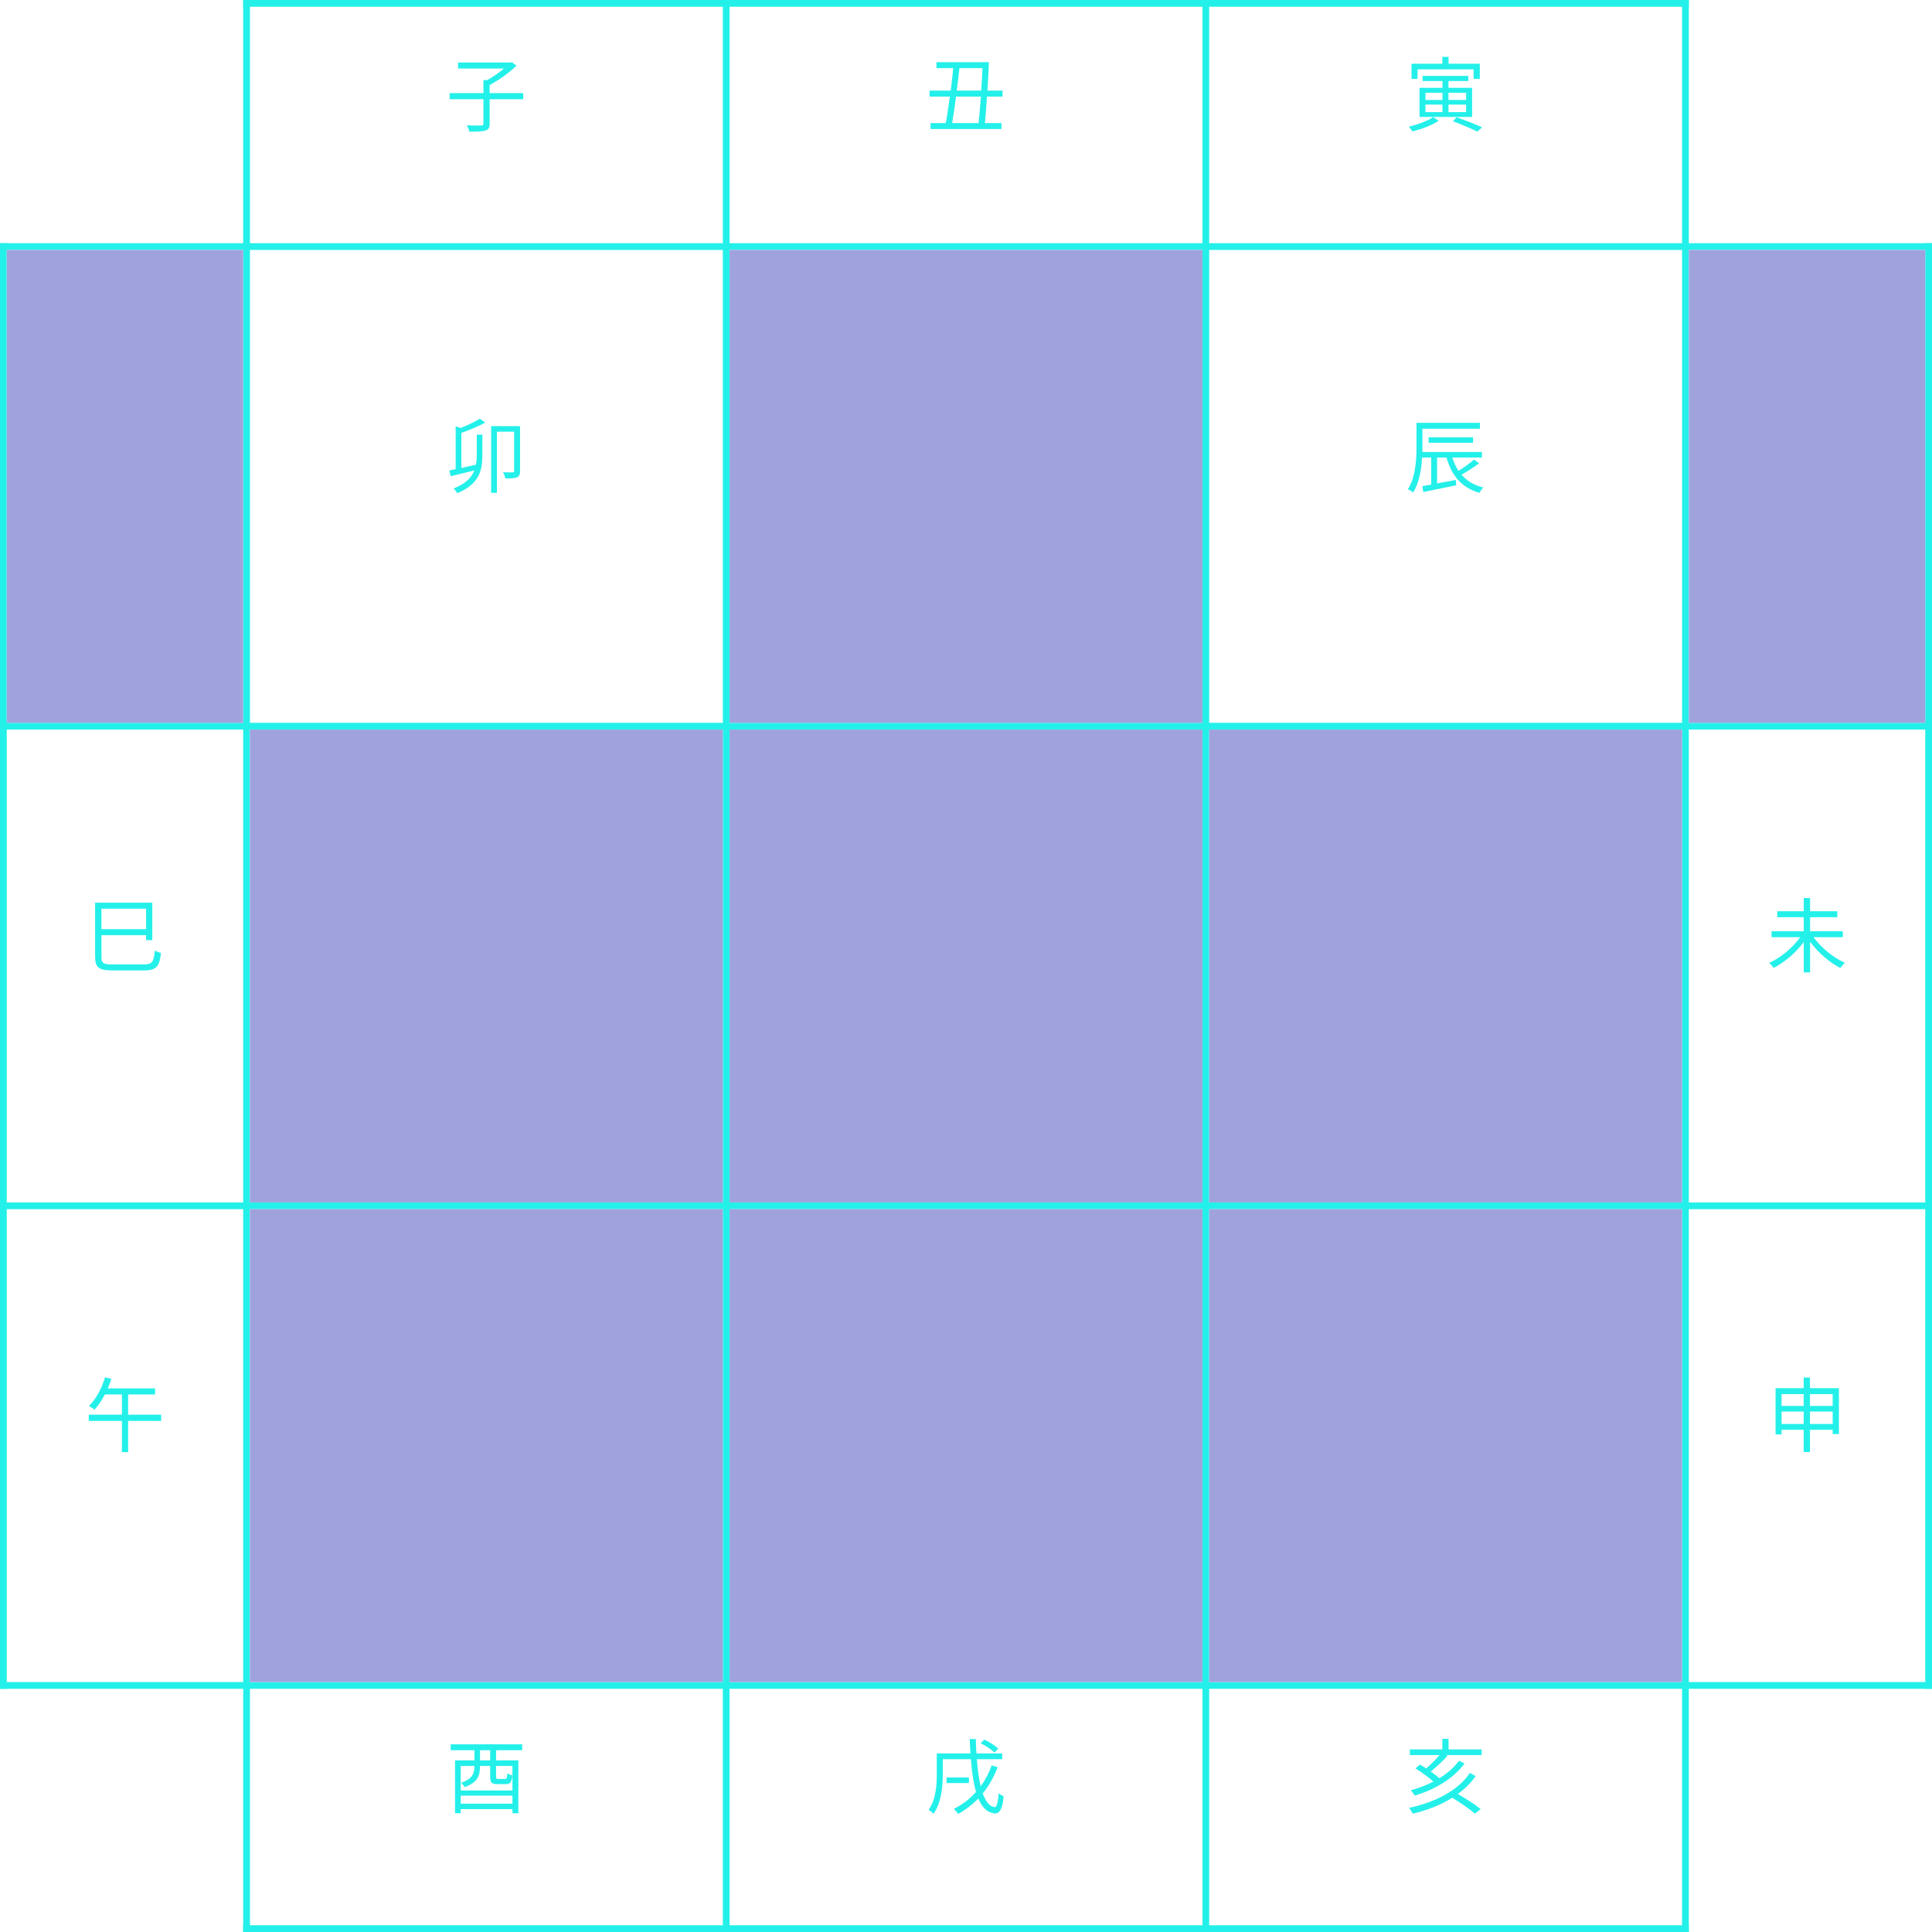
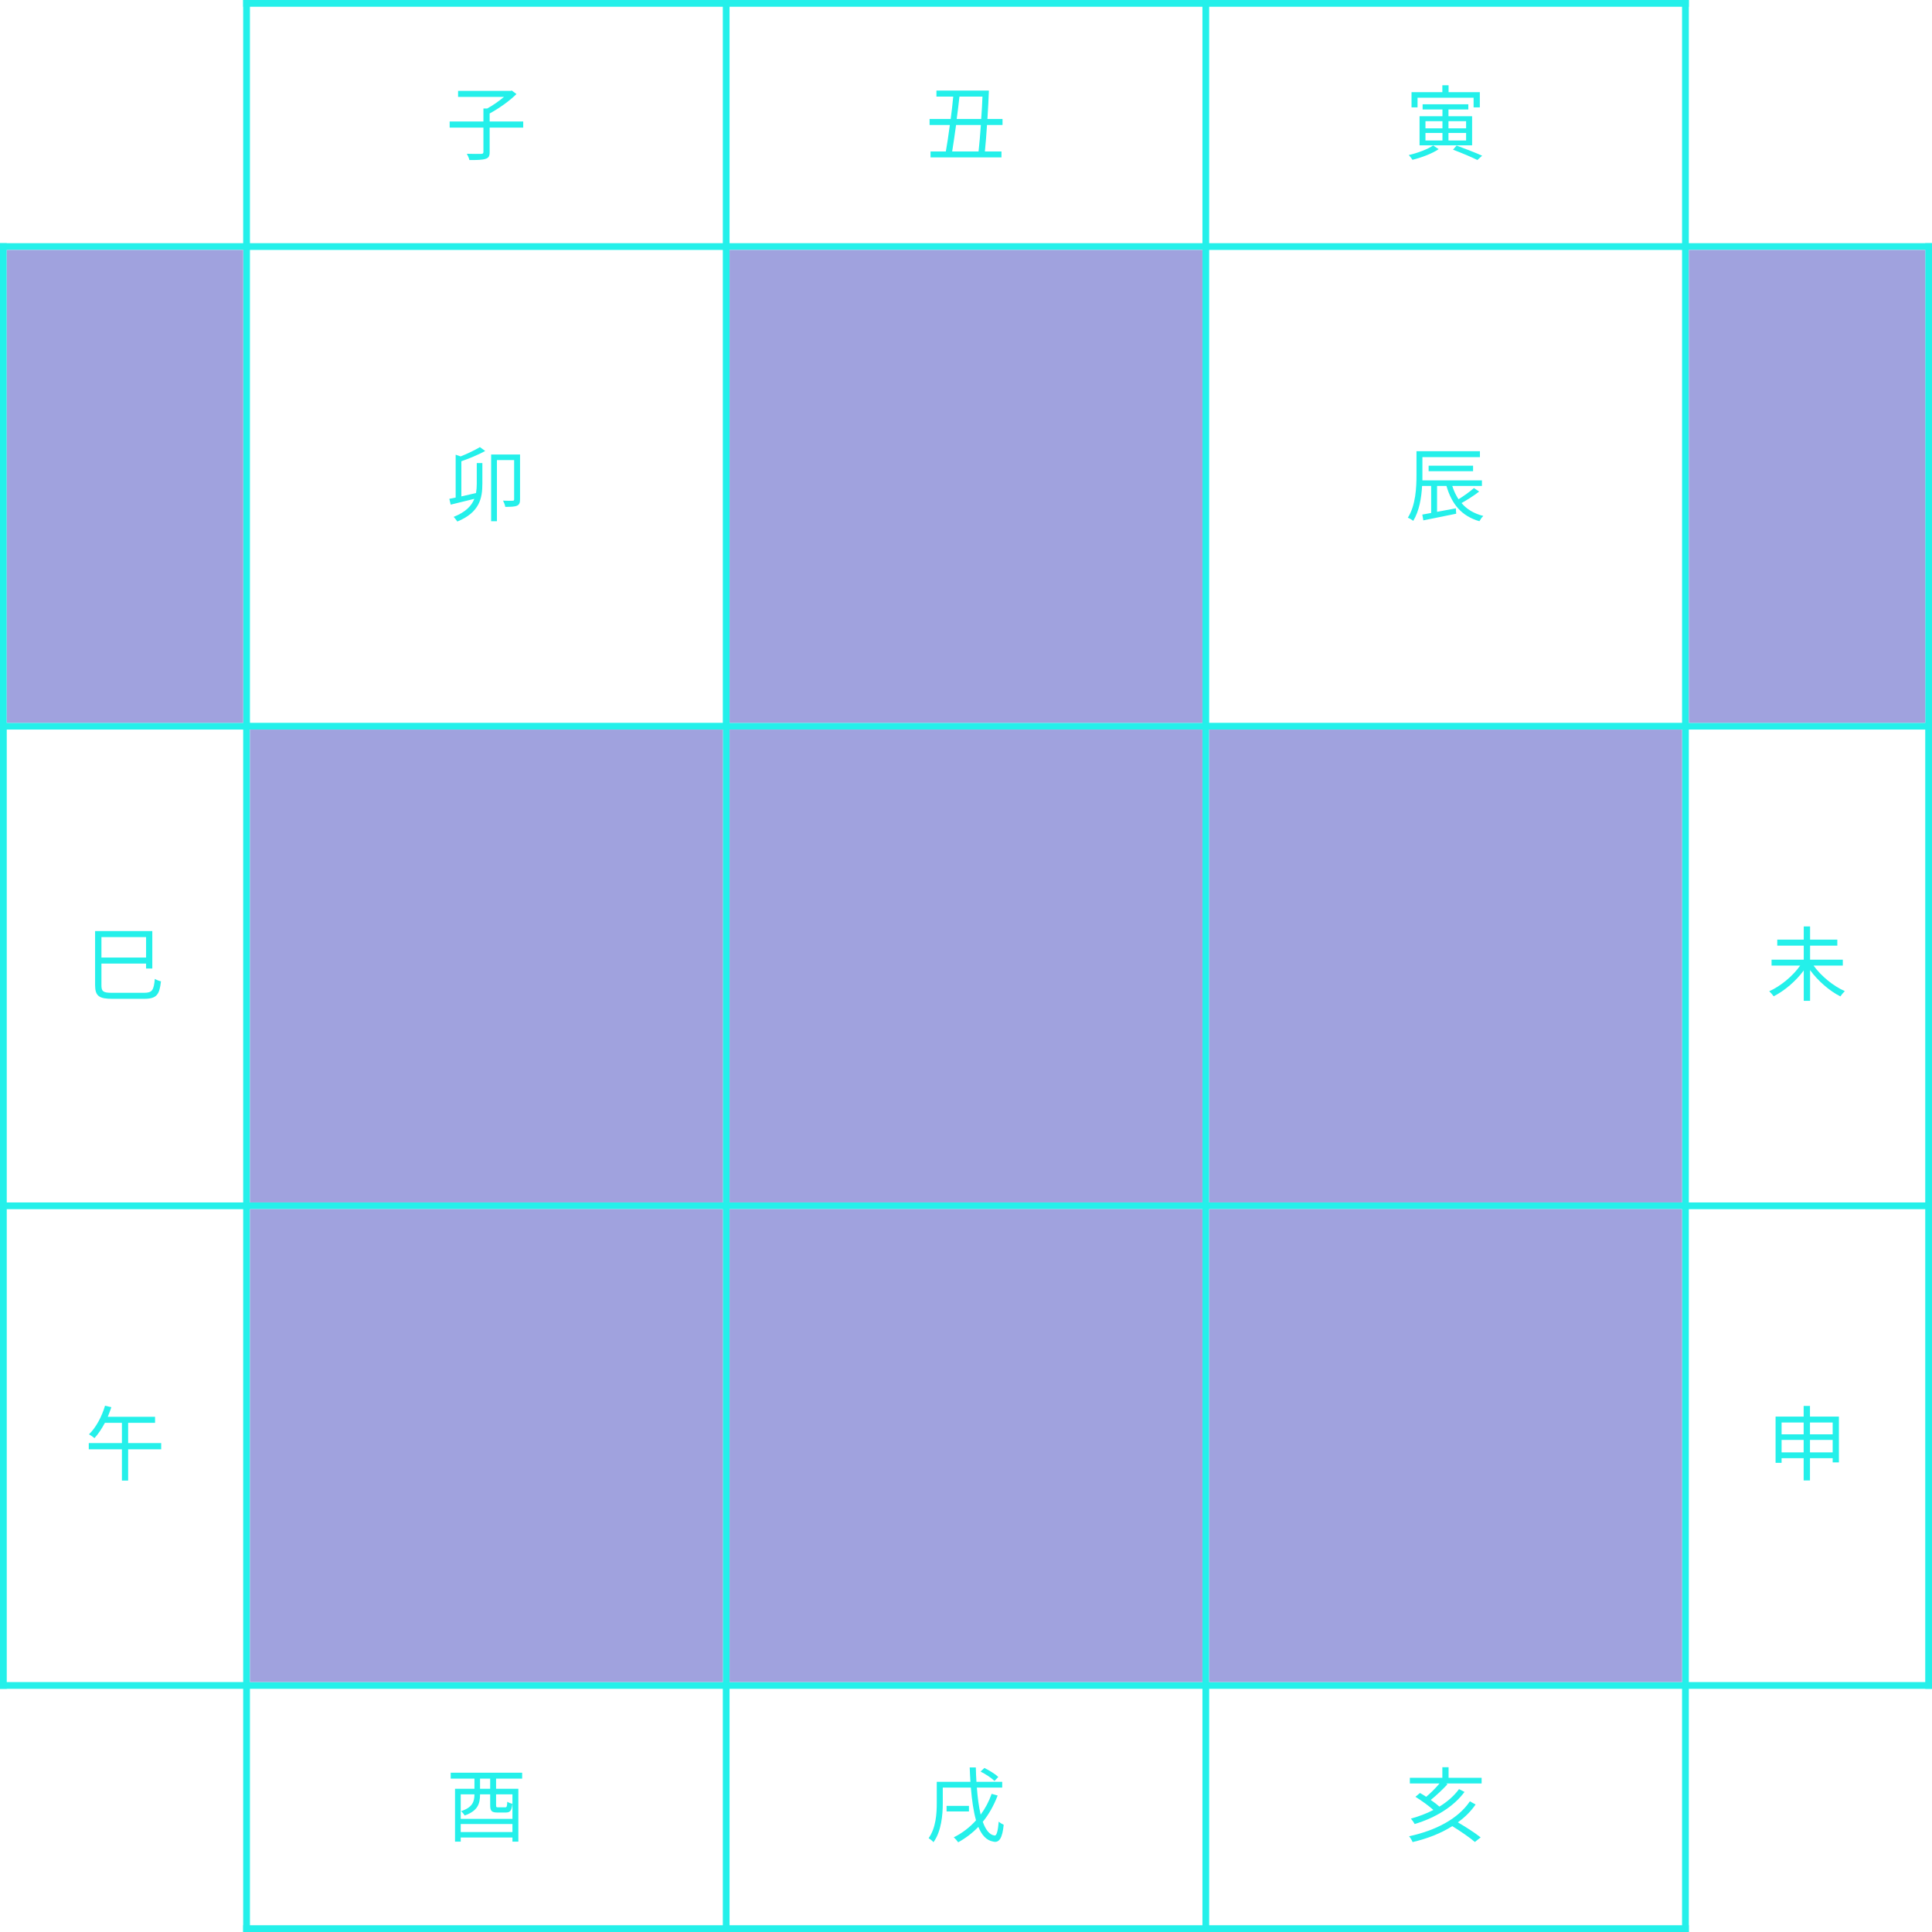
<svg xmlns="http://www.w3.org/2000/svg" width="286" height="286">
-   <rect stroke-width="0" id="svg_9" height="214" width="1" y="36" x="0" stroke="#24f0ea" fill="#24f0ea" />
-   <rect stroke-width="0" id="svg_10" height="286" width="1" y="0" x="36" stroke="#24f0ea" fill="#24f0ea" />
-   <rect stroke-width="0" id="svg_11" height="286" width="1" y="0" x="107" stroke="#24f0ea" fill="#24f0ea" />
-   <rect stroke-width="0" id="svg_12" height="286" width="1" y="0" x="178" stroke="#24f0ea" fill="#24f0ea" />
-   <rect stroke-width="0" id="svg_13" height="286" width="1" y="0" x="249" stroke="#24f0ea" fill="#24f0ea" />
-   <rect stroke-width="0" id="svg_14" height="214" width="1" y="36" x="285" stroke="#24f0ea" fill="#24f0ea" />
-   <rect id="svg_15" height="1" width="214" y="0" x="36" stroke-width="0" stroke="#24f0ea" fill="#24f0ea" />
-   <rect id="svg_16" height="1" width="286" y="36" x="0" stroke-width="0" stroke="#24f0ea" fill="#24f0ea" />
-   <rect id="svg_17" height="1" width="286" y="107" x="0" stroke-width="0" stroke="#24f0ea" fill="#24f0ea" />
-   <rect id="svg_18" height="1" width="286" y="178" x="0" stroke-width="0" stroke="#24f0ea" fill="#24f0ea" />
-   <rect id="svg_19" height="1" width="286" y="249" x="0" stroke-width="0" stroke="#24f0ea" fill="#24f0ea" />
-   <rect id="svg_20" height="1" width="214" y="285" x="36" stroke-width="0" stroke="#24f0ea" fill="#24f0ea" />
-   <rect id="svg_22" height="70" width="70" y="37" x="108" stroke-width="0" stroke="#24f0ea" fill="#a0a2de" />
-   <rect id="svg_24" height="70" width="70" y="108" x="108" stroke-width="0" stroke="#24f0ea" fill="#a0a2de" />
-   <rect id="svg_25" height="70" width="70" y="108" x="37" stroke-width="0" stroke="#24f0ea" fill="#a0a2de" />
-   <rect id="svg_26" height="70" width="70" y="179" x="37" stroke-width="0" stroke="#24f0ea" fill="#a0a2de" />
-   <rect id="svg_27" height="70" width="70" y="108" x="179" stroke-width="0" stroke="#24f0ea" fill="#a0a2de" />
-   <rect id="svg_28" height="70" width="70" y="179" x="179" stroke-width="0" stroke="#24f0ea" fill="#a0a2de" />
-   <rect id="svg_29" height="70" width="70" y="179" x="108" stroke-width="0" stroke="#24f0ea" fill="#a0a2de" />
-   <rect id="svg_30" height="70" width="35" y="37" x="1" stroke-width="0" stroke="#24f0ea" fill="#a0a2de" />
-   <rect id="svg_31" height="70" width="35" y="37" x="250" stroke-width="0" stroke="#24f0ea" fill="#a0a2de" />
-   <text x="72" y="18.5" fill="#24f0ea" text-anchor="middle">子</text>
-   <text x="143" y="18.5" fill="#24f0ea" text-anchor="middle">丑</text>
-   <text x="214" y="18.5" fill="#24f0ea" text-anchor="middle">寅</text>
-   <text x="72" y="72" fill="#24f0ea" text-anchor="middle">卯</text>
-   <text x="214" y="72" fill="#24f0ea" text-anchor="middle">辰</text>
-   <text x="18.5" y="143" fill="#24f0ea" text-anchor="middle">巳</text>
-   <text x="18.5" y="214" fill="#24f0ea" text-anchor="middle">午</text>
-   <text x="267.5" y="143" fill="#24f0ea" text-anchor="middle">未</text>
-   <text x="267.5" y="214" fill="#24f0ea" text-anchor="middle">申</text>
-   <text x="72" y="267.5" fill="#24f0ea" text-anchor="middle">酉</text>
-   <text x="143" y="267.5" fill="#24f0ea" text-anchor="middle">戌</text>
-   <text x="214" y="267.5" fill="#24f0ea" text-anchor="middle">亥</text>
+   <rect x="0" y="36" width="1" height="214" stroke-width="0" stroke="#24f0ea" fill="#24f0ea" />
+   <rect x="36" y="0" width="1" height="286" stroke-width="0" stroke="#24f0ea" fill="#24f0ea" />
+   <rect x="107" y="0" width="1" height="286" stroke-width="0" stroke="#24f0ea" fill="#24f0ea" />
+   <rect x="178" y="0" width="1" height="286" stroke-width="0" stroke="#24f0ea" fill="#24f0ea" />
+   <rect x="249" y="0" width="1" height="286" stroke-width="0" stroke="#24f0ea" fill="#24f0ea" />
+   <rect x="285" y="36" width="1" height="214" stroke-width="0" stroke="#24f0ea" fill="#24f0ea" />
+   <rect x="36" y="0" width="214" height="1" stroke-width="0" stroke="#24f0ea" fill="#24f0ea" />
+   <rect x="0" y="36" width="286" height="1" stroke-width="0" stroke="#24f0ea" fill="#24f0ea" />
+   <rect x="0" y="107" width="286" height="1" stroke-width="0" stroke="#24f0ea" fill="#24f0ea" />
+   <rect x="0" y="178" width="286" height="1" stroke-width="0" stroke="#24f0ea" fill="#24f0ea" />
+   <rect x="0" y="249" width="286" height="1" stroke-width="0" stroke="#24f0ea" fill="#24f0ea" />
+   <rect x="36" y="285" width="214" height="1" stroke-width="0" stroke="#24f0ea" fill="#24f0ea" />
+   <rect x="108" y="37" width="70" height="70" stroke-width="0" stroke="#24f0ea" fill="#a0a2de" />
+   <rect x="108" y="108" width="70" height="70" stroke-width="0" stroke="#24f0ea" fill="#a0a2de" />
+   <rect x="37" y="108" width="70" height="70" stroke-width="0" stroke="#24f0ea" fill="#a0a2de" />
+   <rect x="37" y="179" width="70" height="70" stroke-width="0" stroke="#24f0ea" fill="#a0a2de" />
+   <rect x="179" y="108" width="70" height="70" stroke-width="0" stroke="#24f0ea" fill="#a0a2de" />
+   <rect x="179" y="179" width="70" height="70" stroke-width="0" stroke="#24f0ea" fill="#a0a2de" />
+   <rect x="108" y="179" width="70" height="70" stroke-width="0" stroke="#24f0ea" fill="#a0a2de" />
+   <rect x="1" y="37" width="35" height="70" stroke-width="0" stroke="#24f0ea" fill="#a0a2de" />
+   <rect x="250" y="37" width="35" height="70" stroke-width="0" stroke="#24f0ea" fill="#a0a2de" />
+   <text x="72" y="18.5" text-anchor="middle" dominant-baseline="middle" fill="#24f0ea">子</text>
+   <text x="143" y="18.5" text-anchor="middle" dominant-baseline="middle" fill="#24f0ea">丑</text>
+   <text x="214" y="18.5" text-anchor="middle" dominant-baseline="middle" fill="#24f0ea">寅</text>
+   <text x="72" y="72" text-anchor="middle" dominant-baseline="middle" fill="#24f0ea">卯</text>
+   <text x="214" y="72" text-anchor="middle" dominant-baseline="middle" fill="#24f0ea">辰</text>
+   <text x="18.5" y="143" text-anchor="middle" dominant-baseline="middle" fill="#24f0ea">巳</text>
+   <text x="18.5" y="214" text-anchor="middle" dominant-baseline="middle" fill="#24f0ea">午</text>
+   <text x="267.5" y="143" text-anchor="middle" dominant-baseline="middle" fill="#24f0ea">未</text>
+   <text x="267.5" y="214" text-anchor="middle" dominant-baseline="middle" fill="#24f0ea">申</text>
+   <text x="72" y="267.5" text-anchor="middle" dominant-baseline="middle" fill="#24f0ea">酉</text>
+   <text x="143" y="267.5" text-anchor="middle" dominant-baseline="middle" fill="#24f0ea">戌</text>
+   <text x="214" y="267.5" text-anchor="middle" dominant-baseline="middle" fill="#24f0ea">亥</text>
</svg>
